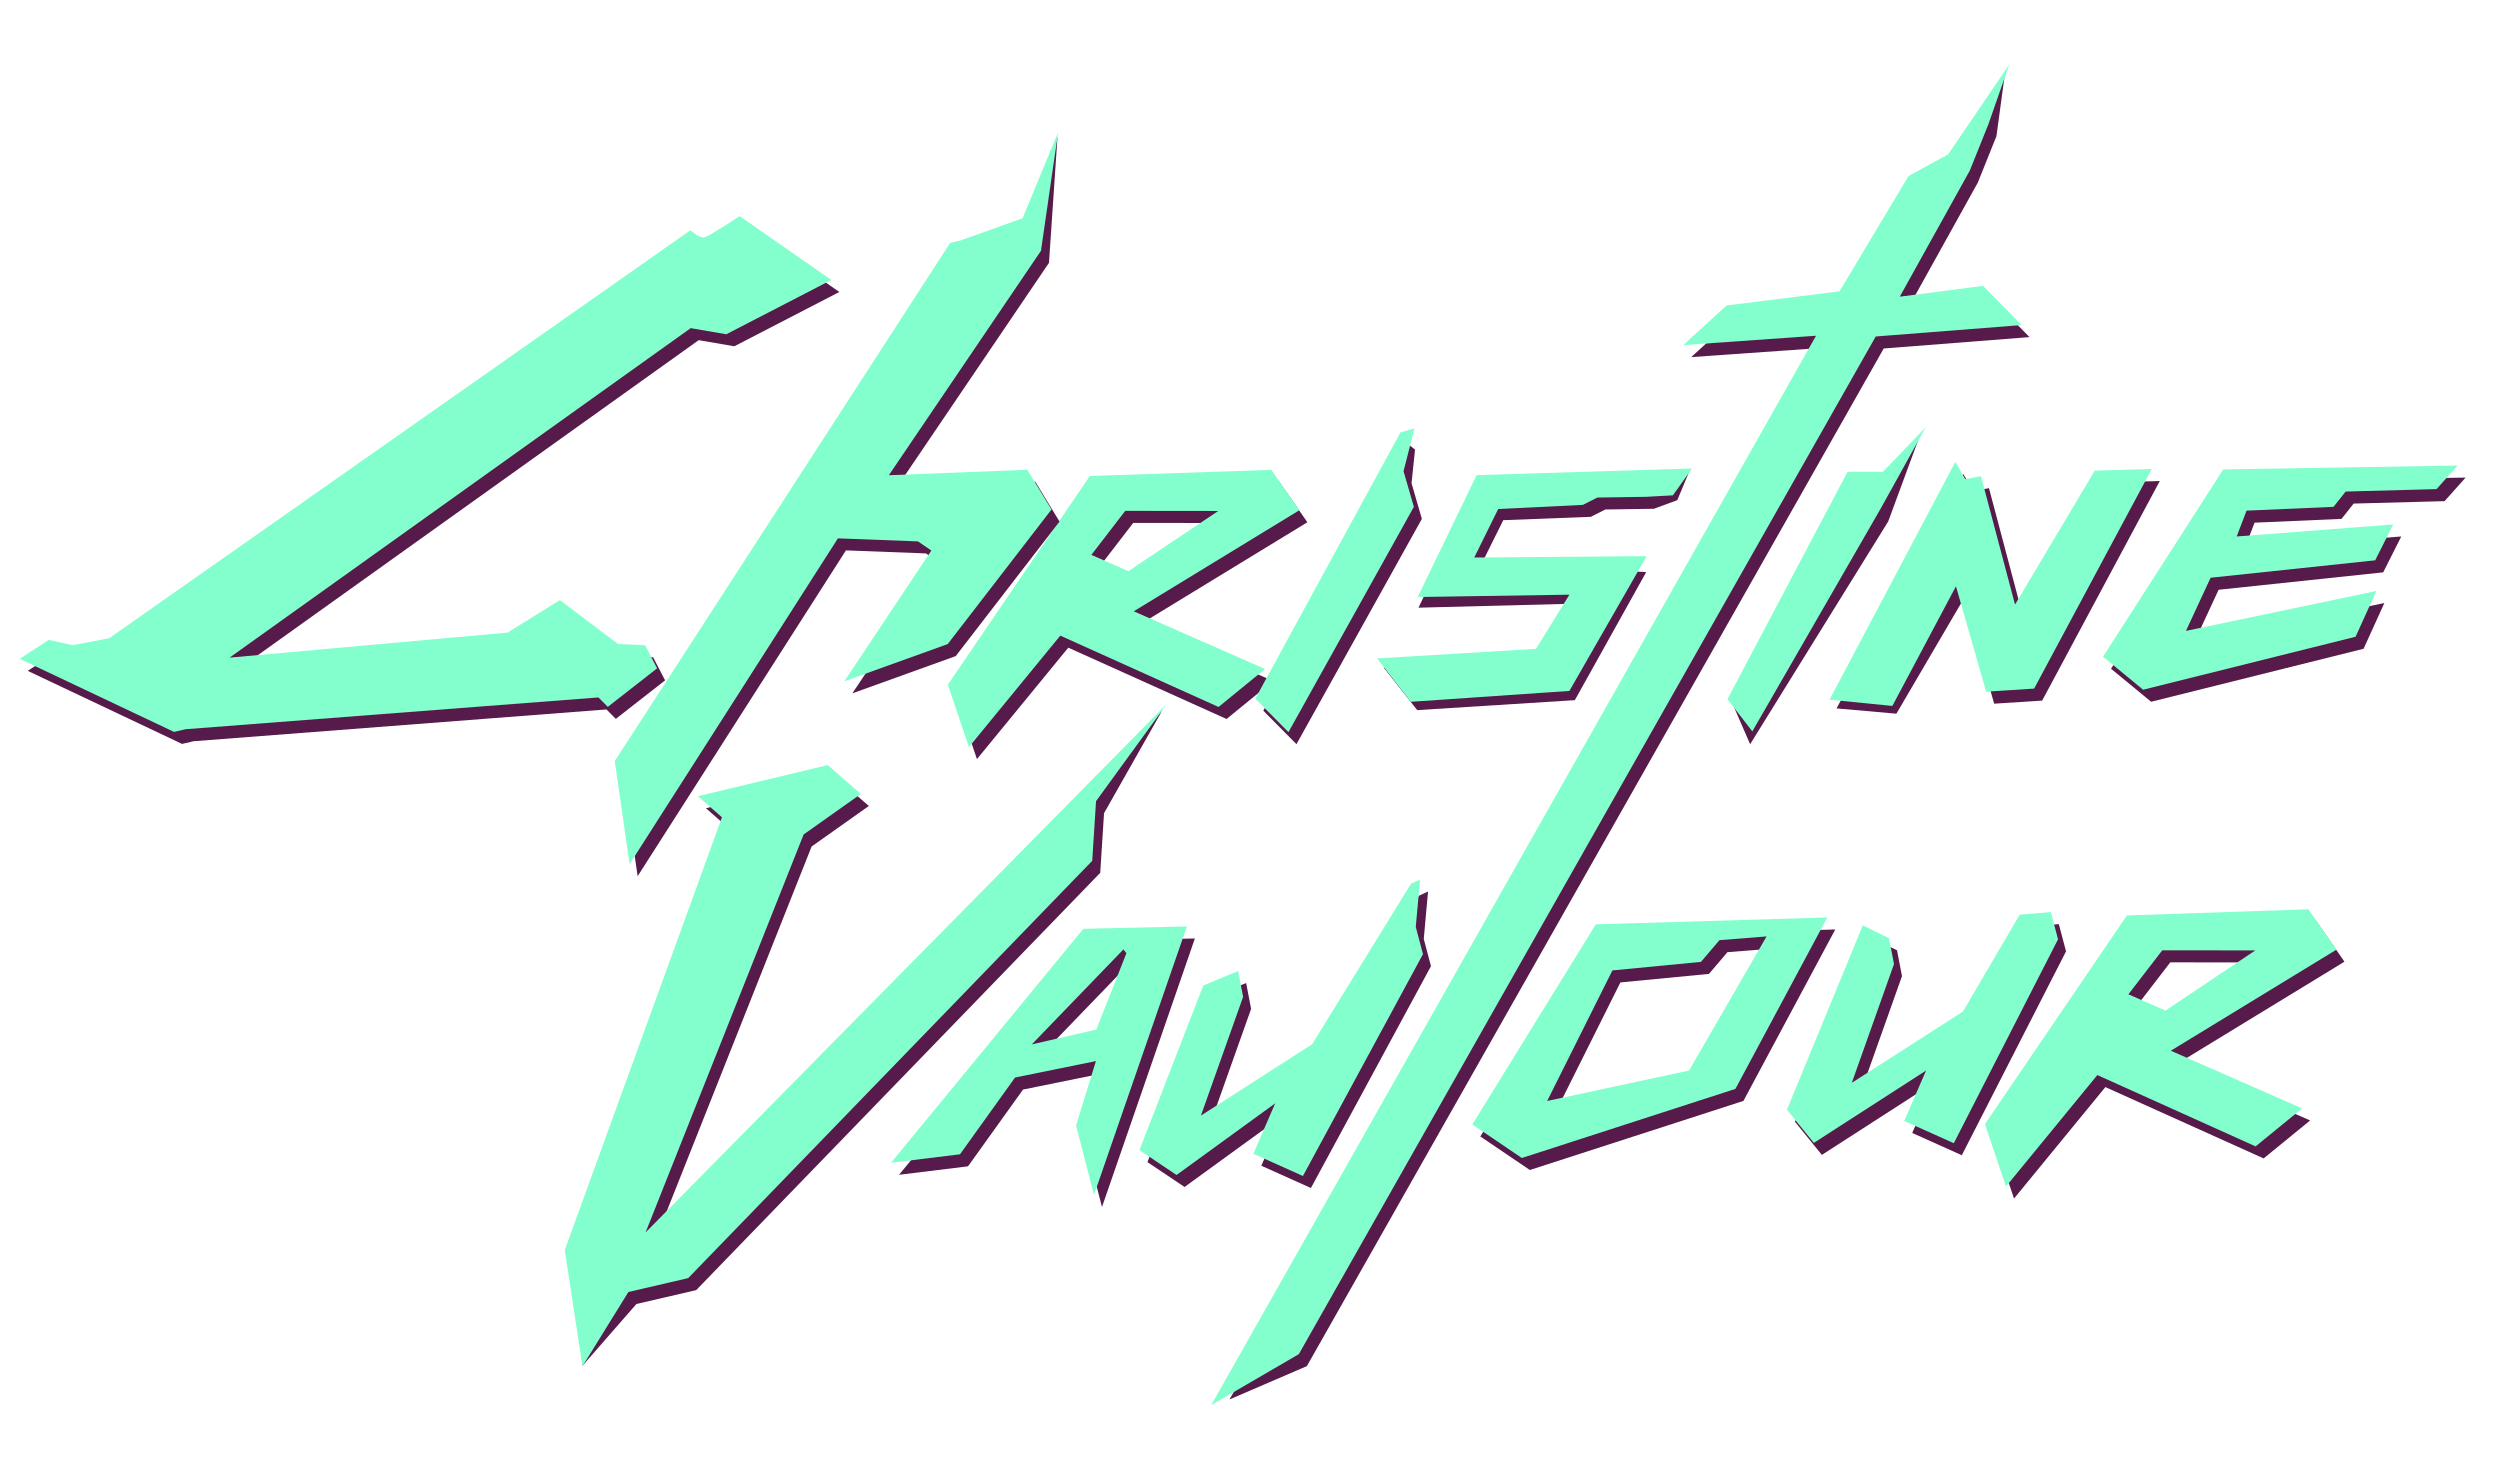
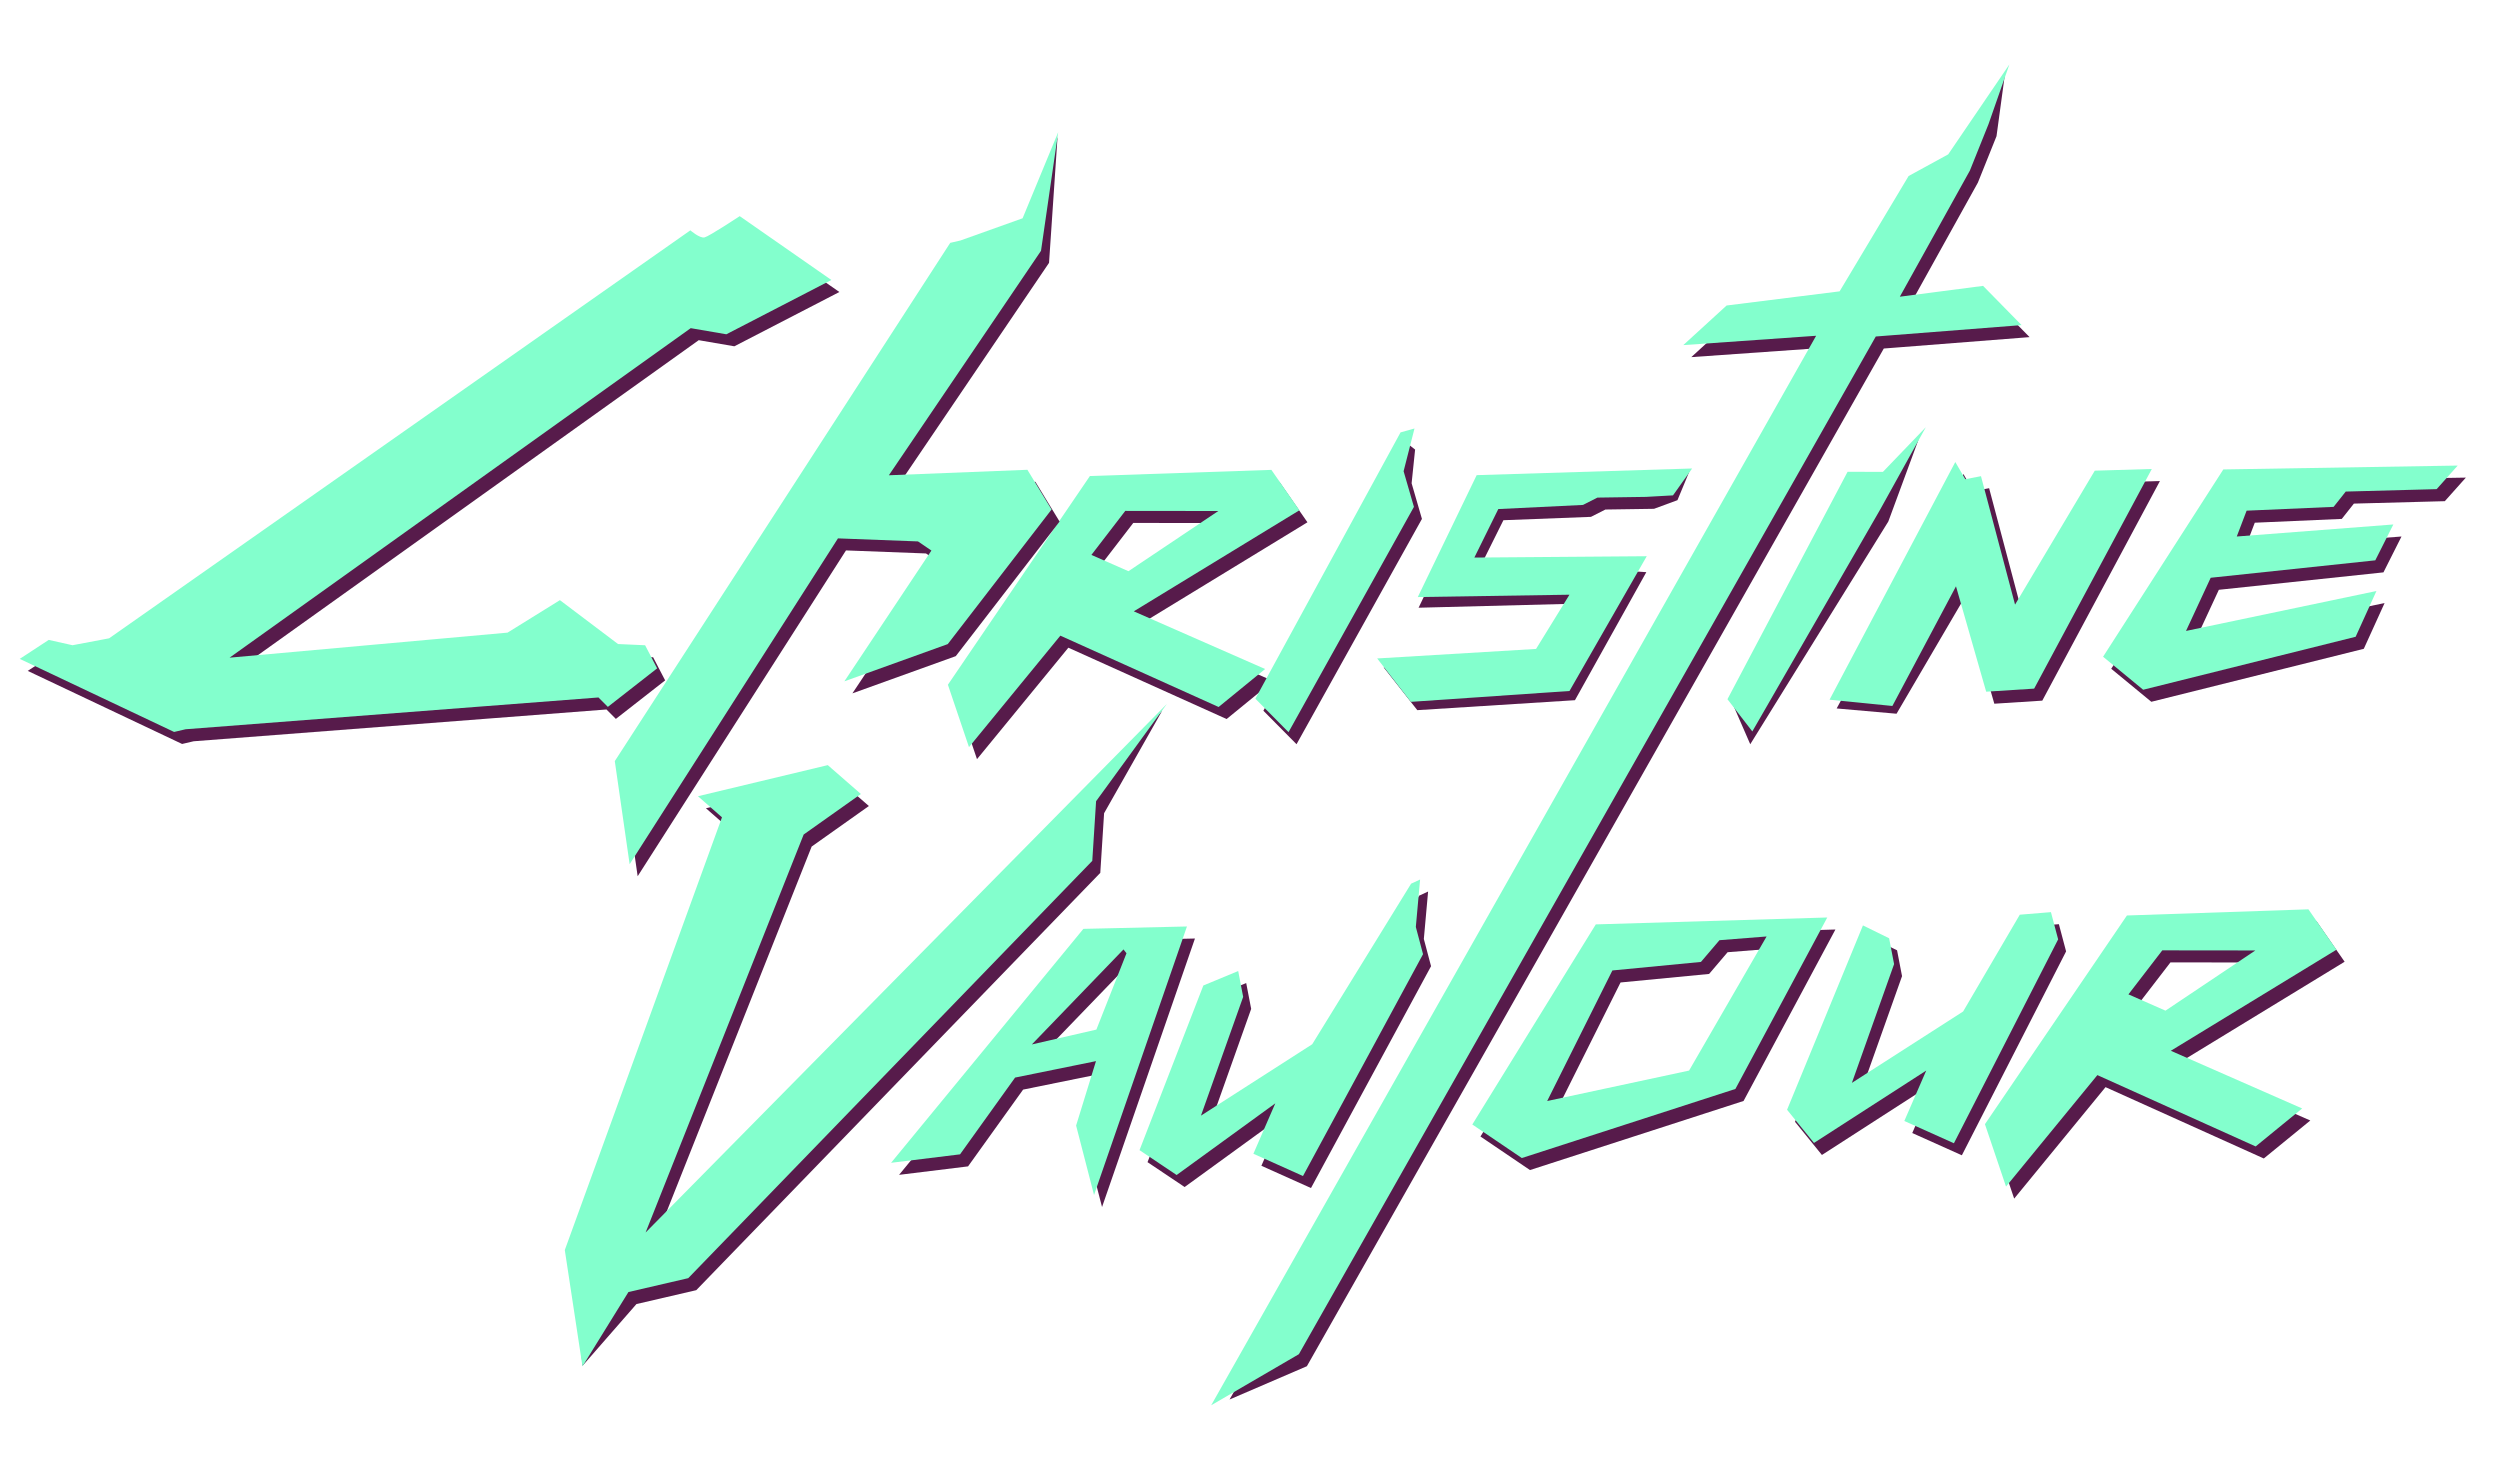
- <svg xmlns="http://www.w3.org/2000/svg" width="675" height="400" viewBox="0 0 178.594 105.833" version="1.1" id="svg33269">
-   <defs id="defs33266" />
-   <g id="layer1">
-     <g id="g32949" transform="matrix(1.493073,0,0,1.493073,-54.11976,-37.49861)">
-       <path style="fill:#571b4b;fill-opacity:1;stroke:none;stroke-width:0.203px;stroke-linecap:butt;stroke-linejoin:miter;stroke-opacity:1" d="m 76.406,39.085 -4.385,-3.054 c 0,0 -1.453,0.96 -1.681,1.017 -0.228,0.057 -0.681,-0.338 -0.681,-0.338 l -27.809,19.519 -1.751,0.331 -1.138,-0.255 -1.387,0.908 7.385,3.496 0.551,-0.129 19.753,-1.521 0.449,0.451 2.358,-1.843 -0.575,-1.106 -1.296,-0.058 -2.781,-2.1 -2.505,1.554 -13.299,1.198 22.063,-15.765 1.704,0.293 z" id="path32945" />
-       <path style="fill:#83ffcd;fill-opacity:1;stroke:none;stroke-width:0.203px;stroke-linecap:butt;stroke-linejoin:miter;stroke-opacity:1" d="m 76.023,38.51 -4.385,-3.054 c 0,0 -1.453,0.96 -1.681,1.017 -0.228,0.057 -0.681,-0.338 -0.681,-0.338 l -27.809,19.519 -1.751,0.331 -1.138,-0.255 -1.387,0.908 7.385,3.496 0.551,-0.129 19.753,-1.521 0.449,0.451 2.358,-1.843 -0.575,-1.106 -1.296,-0.058 -2.781,-2.1 -2.505,1.554 -13.299,1.198 22.063,-15.765 1.704,0.293 z" id="path32947" />
+ <svg xmlns="http://www.w3.org/2000/svg" width="675" height="400" version="1.1" viewBox="0 0 178.59 105.83">
+   <g>
+     <g transform="matrix(1.4931 0 0 1.4931 -54.12 -37.499)">
+       <path d="m76.406 39.085-4.385-3.054s-1.453 0.96-1.681 1.017c-0.228 0.057-0.681-0.338-0.681-0.338l-27.809 19.519-1.751 0.331-1.138-0.255-1.387 0.908 7.385 3.496 0.551-0.129 19.753-1.521 0.449 0.451 2.358-1.843-0.575-1.106-1.296-0.058-2.781-2.1-2.505 1.554-13.299 1.198 22.063-15.765 1.704 0.293z" fill="#571b4b" />
+       <path d="m76.023 38.51-4.385-3.054s-1.453 0.96-1.681 1.017c-0.228 0.057-0.681-0.338-0.681-0.338l-27.809 19.519-1.751 0.331-1.138-0.255-1.387 0.908 7.385 3.496 0.551-0.129 19.753-1.521 0.449 0.451 2.358-1.843-0.575-1.106-1.296-0.058-2.781-2.1-2.505 1.554-13.299 1.198 22.063-15.765 1.704 0.293z" fill="#83ffcd" />
+       <path d="m88.847 52.24 1.772 0.779 4.3-2.88-4.452-0.005zm-6.866 6.211 6.794-9.985 8.683-0.295 1.342 1.932-7.925 4.836 6.283 2.76-2.225 1.817-7.572-3.413-4.371 5.333z" fill="#571b4b" />
+       <path d="m88.464 51.664 1.772 0.779 4.3-2.88-4.452-0.005zm-6.866 6.211 6.794-9.985 8.683-0.295 1.342 1.932-7.925 4.836 6.283 2.76-2.225 1.817-7.572-3.413-4.371 5.333z" fill="#83ffcd" />
+       <path d="m66.045 62.105 16.049-24.796 0.485-0.111 2.977-1.064 1.288-4.465-0.407 6.021-7.279 10.739 6.628-0.262 1.155 1.901-4.966 6.439-4.946 1.781 4.164-6.257-0.642-0.437-3.829-0.145-9.967 15.588z" fill="#571b4b" />
+       <path d="m65.661 61.529 16.049-24.796 0.485-0.111 2.977-1.064 1.703-4.118-0.822 5.674-7.279 10.739 6.628-0.262 1.155 1.901-4.966 6.439-4.946 1.781 4.164-6.257-0.642-0.437-3.829-0.145-9.967 15.588z" fill="#83ffcd" />
+       <path d="m96.692 59.119 6.945-12.741 0.314 0.246-0.167 1.612 0.494 1.705-6 10.78z" fill="#571b4b" />
+       <path d="m96.309 58.543 6.945-12.741 0.668-0.187-0.521 2.045 0.494 1.705-6 10.78z" fill="#83ffcd" />
    </g>
-     <g id="g32955" transform="matrix(1.493073,0,0,1.493073,-54.11976,-37.49861)">
-       <path id="path32951" style="fill:#571b4b;fill-opacity:1;stroke:none;stroke-width:0.142px;stroke-linecap:butt;stroke-linejoin:miter;stroke-opacity:1" d="m 88.847,52.24 1.772,0.779 4.3,-2.88 -4.452,-0.005 z m -6.866,6.211 6.794,-9.985 8.683,-0.295 1.342,1.932 -7.925,4.836 6.283,2.76 -2.225,1.817 -7.572,-3.413 -4.371,5.333 z" />
-       <path id="path32953" style="fill:#83ffcd;fill-opacity:1;stroke:none;stroke-width:0.142px;stroke-linecap:butt;stroke-linejoin:miter;stroke-opacity:1" d="m 88.464,51.664 1.772,0.779 4.3,-2.88 -4.452,-0.005 z m -6.866,6.211 6.794,-9.985 8.683,-0.295 1.342,1.932 -7.925,4.836 6.283,2.76 -2.225,1.817 -7.572,-3.413 -4.371,5.333 z" />
+     <g transform="matrix(1.4816 0 0 1.4816 -52.943 -36.843)">
+       <path d="m117.21 47.546-10.315 0.848-2.763 5.774 7.644-0.196-1.511 3.05-7.818 0.024 1.623 2.061 7.601-0.48 3.441-6.174-7.914-0.449 1.023-2.055 4.222-0.162 0.696-0.353 2.344-0.035 1.13-0.416z" fill="#571b4b" />
+       <path d="m117.32 47.455-10.388 0.321-2.839 5.878 7.313-0.113-1.611 2.614-7.66 0.459 1.622 2.093 7.651-0.525 3.724-6.497-8.312 0.065 1.155-2.339 4.083-0.199 0.696-0.353 2.344-0.035 1.3-0.073z" fill="#83ffcd" />
    </g>
-     <g id="g32961" transform="matrix(1.493073,0,0,1.493073,-54.11976,-37.49861)">
-       <path style="fill:#571b4b;fill-opacity:1;stroke:none;stroke-width:0.203px;stroke-linecap:butt;stroke-linejoin:miter;stroke-opacity:1" d="m 66.045,62.105 16.049,-24.796 0.485,-0.111 2.977,-1.064 1.288,-4.465 -0.407,6.021 -7.279,10.739 6.628,-0.262 1.155,1.901 -4.966,6.439 -4.946,1.781 4.164,-6.257 -0.642,-0.437 -3.829,-0.145 -9.967,15.588 z" id="path32957" />
-       <path style="fill:#83ffcd;fill-opacity:1;stroke:none;stroke-width:0.203px;stroke-linecap:butt;stroke-linejoin:miter;stroke-opacity:1" d="m 65.661,61.529 16.049,-24.796 0.485,-0.111 2.977,-1.064 1.703,-4.118 -0.822,5.674 -7.279,10.739 6.628,-0.262 1.155,1.901 -4.966,6.439 -4.946,1.781 4.164,-6.257 -0.642,-0.437 -3.829,-0.145 -9.967,15.588 z" id="path32959" />
+     <g transform="matrix(1.4931 0 0 1.4931 -54.12 -37.499)">
+       <path d="m95.074 92.073 28.447-50.319-6.356 0.447 2.072-1.895 5.407-0.677 3.301-5.518 1.894-1.036 2.326-4.368-0.397 2.923-0.891 2.221-3.351 6.034 3.982-0.518 1.842 1.877-6.975 0.545-27.602 48.691z" fill="#571b4b" />
+       <path d="m94.194 92.349 28.944-51.17-6.356 0.447 2.072-1.895 5.407-0.677 3.301-5.518 1.894-1.036 2.928-4.303-0.999 2.858-0.891 2.221-3.351 6.034 3.982-0.518 1.842 1.877-6.975 0.545-27.602 48.691z" fill="#83ffcd" />
    </g>
-     <g id="g32967" transform="matrix(1.493073,0,0,1.493073,-54.11976,-37.49861)">
-       <path style="fill:#571b4b;fill-opacity:1;stroke:none;stroke-width:0.141px;stroke-linecap:butt;stroke-linejoin:miter;stroke-opacity:1" d="m 96.692,59.119 6.945,-12.741 0.314,0.246 -0.167,1.612 0.494,1.705 -6,10.78 z" id="path32963" />
-       <path style="fill:#83ffcd;fill-opacity:1;stroke:none;stroke-width:0.141px;stroke-linecap:butt;stroke-linejoin:miter;stroke-opacity:1" d="m 96.309,58.543 6.945,-12.741 0.668,-0.187 -0.521,2.045 0.494,1.705 -6,10.78 z" id="path32965" />
+     <g transform="matrix(1.4931 0 0 1.4931 -53.202 -37.499)">
+       <path d="m118.57 58.884 5.845-10.621 1.692 0.002 1.321-2.135-1.451 3.935-6.606 10.657z" fill="#571b4b" />
+       <path d="m118.28 58.568 5.747-10.88 1.692 0.002 2.051-2.135-2.181 3.935-6.119 10.619z" fill="#83ffcd" />
    </g>
-     <g id="g32973" transform="matrix(1.481582,0,0,1.481582,-52.94268,-36.84331)">
-       <path style="fill:#571b4b;fill-opacity:1;stroke:none;stroke-width:0.179px;stroke-linecap:butt;stroke-linejoin:miter;stroke-opacity:1" d="m 117.207,47.546 -10.315,0.848 -2.763,5.774 7.644,-0.196 -1.511,3.05 -7.818,0.024 1.623,2.061 7.601,-0.48 3.441,-6.174 -7.914,-0.449 1.023,-2.055 4.222,-0.162 0.696,-0.353 2.344,-0.035 1.13,-0.416 z" id="path32969" />
-       <path style="fill:#83ffcd;fill-opacity:1;stroke:none;stroke-width:0.179px;stroke-linecap:butt;stroke-linejoin:miter;stroke-opacity:1" d="m 117.319,47.455 -10.388,0.321 -2.839,5.878 7.313,-0.113 -1.611,2.613 -7.661,0.459 1.622,2.093 7.651,-0.525 3.724,-6.497 -8.312,0.065 1.155,-2.339 4.083,-0.199 0.696,-0.353 2.344,-0.035 1.3,-0.073 z" id="path32971" />
+     <g transform="matrix(1.4931 0 0 1.4931 -54.12 -37.499)">
+       <path d="m124.12 59.01 6.065-11.215 0.478 0.821 0.751-0.144 1.63 6.144 3.815-6.408 2.728-0.08-5.629 10.508-2.295 0.147-1.445-5.042-3.233 5.521z" fill="#571b4b" />
+       <path d="m123.78 58.591 6.016-11.371 0.478 0.821 0.751-0.144 1.63 6.144 3.815-6.408 2.728-0.08-5.629 10.508-2.295 0.147-1.445-5.042-3.043 5.725z" fill="#83ffcd" />
    </g>
-     <g id="g32979" transform="matrix(1.493073,0,0,1.493073,-54.11976,-37.49861)">
-       <path style="fill:#571b4b;fill-opacity:1;stroke:none;stroke-width:0.199px;stroke-linecap:butt;stroke-linejoin:miter;stroke-opacity:1" d="m 95.074,92.073 28.447,-50.319 -6.356,0.447 2.073,-1.895 5.407,-0.677 3.301,-5.518 1.894,-1.036 2.326,-4.368 -0.397,2.923 -0.891,2.221 -3.351,6.034 3.982,-0.518 1.842,1.877 -6.975,0.545 -27.602,48.691 z" id="path32975" />
-       <path style="fill:#83ffcd;fill-opacity:1;stroke:none;stroke-width:0.199px;stroke-linecap:butt;stroke-linejoin:miter;stroke-opacity:1" d="m 94.194,92.349 28.944,-51.17 -6.356,0.447 2.073,-1.895 5.407,-0.677 3.301,-5.518 1.894,-1.036 2.928,-4.303 -0.999,2.858 -0.891,2.221 -3.351,6.034 3.982,-0.518 1.842,1.877 -6.975,0.545 -27.602,48.691 z" id="path32977" />
+     <g transform="matrix(1.4931 0 0 1.4931 -52.329 -37.499)">
+       <path d="m141.81 48.15-5.753 8.961 1.918 1.58 10.166-2.535 0.995-2.19-9.111 1.911 1.181-2.544 7.875-0.834 0.864-1.716-7.492 0.576 0.472-1.236 4.162-0.182 0.58-0.732 4.35-0.116 1.007-1.128z" fill="#571b4b" />
+       <path d="m141.42 47.574-5.753 8.961 1.918 1.58 10.166-2.535 0.995-2.19-9.111 1.911 1.181-2.544 7.875-0.834 0.864-1.716-7.492 0.576 0.472-1.236 4.162-0.182 0.58-0.732 4.35-0.116 1.007-1.128z" fill="#83ffcd" />
    </g>
-     <g id="g32985" transform="matrix(1.493073,0,0,1.493073,-53.20229,-37.49861)">
-       <path style="fill:#571b4b;fill-opacity:1;stroke:none;stroke-width:0.141px;stroke-linecap:butt;stroke-linejoin:miter;stroke-opacity:1" d="m 118.569,58.884 5.845,-10.621 1.692,0.002 1.321,-2.135 -1.451,3.935 -6.606,10.657 z" id="path32981" />
-       <path style="fill:#83ffcd;fill-opacity:1;stroke:none;stroke-width:0.141px;stroke-linecap:butt;stroke-linejoin:miter;stroke-opacity:1" d="m 118.284,58.568 5.747,-10.88 1.692,0.002 2.051,-2.136 -2.181,3.935 -6.119,10.619 z" id="path32983" />
-     </g>
-     <g id="g32991" transform="matrix(1.493073,0,0,1.493073,-54.11976,-37.49861)">
-       <path style="fill:#571b4b;fill-opacity:1;stroke:none;stroke-width:0.15px;stroke-linecap:butt;stroke-linejoin:miter;stroke-opacity:1" d="m 124.118,59.01 6.065,-11.215 0.478,0.821 0.751,-0.144 1.63,6.144 3.815,-6.408 2.728,-0.08 -5.629,10.508 -2.295,0.147 -1.445,-5.042 -3.234,5.521 z" id="path32987" />
-       <path style="fill:#83ffcd;fill-opacity:1;stroke:none;stroke-width:0.15px;stroke-linecap:butt;stroke-linejoin:miter;stroke-opacity:1" d="m 123.783,58.591 6.016,-11.371 0.478,0.821 0.751,-0.144 1.63,6.144 3.815,-6.408 2.728,-0.08 -5.629,10.508 -2.295,0.147 -1.445,-5.042 -3.043,5.725 z" id="path32989" />
-     </g>
-     <g id="g32997" transform="matrix(1.493073,0,0,1.493073,-52.32918,-37.49861)">
-       <path style="fill:#571b4b;fill-opacity:1;stroke:none;stroke-width:0.146px;stroke-linecap:butt;stroke-linejoin:miter;stroke-opacity:1" d="m 141.805,48.15 -5.753,8.961 1.918,1.58 10.166,-2.535 0.995,-2.19 -9.112,1.911 1.181,-2.544 7.875,-0.834 0.864,-1.716 -7.492,0.576 0.472,-1.236 4.162,-0.182 0.58,-0.732 4.35,-0.116 1.007,-1.128 z" id="path32993" />
-       <path style="fill:#83ffcd;fill-opacity:1;stroke:none;stroke-width:0.146px;stroke-linecap:butt;stroke-linejoin:miter;stroke-opacity:1" d="m 141.422,47.574 -5.753,8.961 1.918,1.58 10.166,-2.535 0.995,-2.19 -9.112,1.911 1.181,-2.544 7.875,-0.834 0.864,-1.716 -7.492,0.576 0.472,-1.236 4.162,-0.182 0.58,-0.732 4.35,-0.116 1.007,-1.128 z" id="path32995" />
-     </g>
-     <g id="g33003" transform="matrix(1.493073,0,0,1.493073,-54.11976,-37.49861)">
-       <path style="fill:#571b4b;fill-opacity:1;stroke:none;stroke-width:0.235px;stroke-linecap:butt;stroke-linejoin:miter;stroke-opacity:1" d="m 71.173,64.793 -7.52,20.704 0.464,4.964 2.58,-2.955 2.861,-0.664 19.331,-19.966 0.182,-2.854 2.781,-4.907 -24.335,25.544 7.563,-19.042 2.737,-1.939 -1.584,-1.381 -6.211,1.488 z" id="path32999" />
-       <path style="fill:#83ffcd;fill-opacity:1;stroke:none;stroke-width:0.235px;stroke-linecap:butt;stroke-linejoin:miter;stroke-opacity:1" d="m 70.789,64.218 -7.52,20.704 0.845,5.564 2.2,-3.555 2.861,-0.664 19.331,-19.966 0.182,-2.854 3.39,-4.657 -24.943,25.293 7.563,-19.042 2.737,-1.939 -1.584,-1.381 -6.211,1.488 z" id="path33001" />
-     </g>
-     <g id="g33009" transform="matrix(1.493073,0,0,1.493073,-54.11976,-37.49861)">
-       <path id="path33005" style="fill:#571b4b;fill-opacity:1;stroke:none;stroke-width:0.16px;stroke-linecap:butt;stroke-linejoin:miter;stroke-opacity:1" d="m 90.382,71.115 -4.385,4.546 3.088,-0.711 1.44,-3.651 z m -11.12,10.209 9.201,-11.193 4.955,-0.114 -4.445,12.847 -0.858,-3.322 0.951,-3.083 -3.87,0.787 -2.634,3.673 z" />
-       <path id="path33007" style="fill:#83ffcd;fill-opacity:1;stroke:none;stroke-width:0.16px;stroke-linecap:butt;stroke-linejoin:miter;stroke-opacity:1" d="m 89.999,70.539 -4.385,4.546 3.088,-0.711 1.44,-3.651 z m -11.12,10.209 9.201,-11.193 4.955,-0.114 -4.445,12.847 -0.858,-3.322 0.951,-3.083 -3.87,0.787 -2.634,3.673 z" />
-     </g>
-     <g id="g33015" transform="matrix(1.493073,0,0,1.493073,-54.11976,-37.49861)">
-       <path style="fill:#571b4b;fill-opacity:1;stroke:none;stroke-width:0.137px;stroke-linecap:butt;stroke-linejoin:miter;stroke-opacity:1" d="m 95.87,72.148 0.238,1.237 -2.019,5.682 5.322,-3.415 4.732,-7.683 0.43,-0.199 -0.204,2.27 0.345,1.302 -5.744,10.614 -2.373,-1.065 1.047,-2.412 -4.721,3.429 -1.775,-1.19 3.054,-7.878 z" id="path33011" />
-       <path style="fill:#83ffcd;fill-opacity:1;stroke:none;stroke-width:0.137px;stroke-linecap:butt;stroke-linejoin:miter;stroke-opacity:1" d="m 95.487,71.573 0.238,1.237 -2.019,5.682 5.322,-3.415 4.732,-7.683 0.43,-0.199 -0.204,2.27 0.345,1.302 -5.744,10.614 -2.373,-1.065 1.047,-2.412 -4.721,3.429 -1.775,-1.19 3.054,-7.878 z" id="path33013" />
-     </g>
-     <g id="g33021" transform="matrix(1.493073,0,0,1.493073,-54.11976,-37.49861)">
-       <path id="path33017" style="fill:#571b4b;fill-opacity:1;stroke:none;stroke-width:0.152px;stroke-linecap:butt;stroke-linejoin:miter;stroke-opacity:1" d="m 113.777,72.12 4.237,-0.408 0.886,-1.04 2.254,-0.178 -3.709,6.416 -6.789,1.457 z m -0.794,-2.204 -5.908,9.574 2.369,1.605 10.219,-3.306 4.395,-8.203 z" />
-       <path id="path33019" style="fill:#83ffcd;fill-opacity:1;stroke:none;stroke-width:0.152px;stroke-linecap:butt;stroke-linejoin:miter;stroke-opacity:1" d="m 113.394,71.545 4.237,-0.408 0.886,-1.04 2.254,-0.178 -3.709,6.416 -6.789,1.457 z m -0.794,-2.204 -5.908,9.574 2.369,1.605 10.219,-3.306 4.395,-8.203 z" />
-     </g>
-     <g id="g33027" transform="matrix(1.493073,0,0,1.493073,-54.11976,-37.49861)">
-       <path style="fill:#571b4b;fill-opacity:1;stroke:none;stroke-width:0.137px;stroke-linecap:butt;stroke-linejoin:miter;stroke-opacity:1" d="m 127.012,70.581 0.238,1.237 -2.019,5.682 5.322,-3.415 2.711,-4.632 1.49,-0.122 0.345,1.302 -4.987,9.755 -2.373,-1.065 1.047,-2.412 -5.37,3.462 -1.288,-1.587 3.63,-8.82 z" id="path33023" />
-       <path style="fill:#83ffcd;fill-opacity:1;stroke:none;stroke-width:0.137px;stroke-linecap:butt;stroke-linejoin:miter;stroke-opacity:1" d="m 126.629,70.005 0.238,1.237 -2.019,5.682 5.322,-3.415 2.711,-4.632 1.49,-0.122 0.345,1.302 -4.987,9.755 -2.373,-1.065 1.047,-2.412 -5.37,3.462 -1.288,-1.587 3.63,-8.82 z" id="path33025" />
-     </g>
-     <g id="g33033" transform="matrix(1.493073,0,0,1.493073,-54.11976,-37.49861)">
-       <path id="path33029" style="fill:#571b4b;fill-opacity:1;stroke:none;stroke-width:0.142px;stroke-linecap:butt;stroke-linejoin:miter;stroke-opacity:1" d="m 138.467,73.265 1.772,0.779 4.3,-2.88 -4.452,-0.005 z m -6.866,6.211 6.794,-9.985 8.683,-0.295 1.342,1.932 -7.925,4.836 6.283,2.76 -2.225,1.817 -7.572,-3.413 -4.371,5.333 z" />
-       <path id="path33031" style="fill:#83ffcd;fill-opacity:1;stroke:none;stroke-width:0.142px;stroke-linecap:butt;stroke-linejoin:miter;stroke-opacity:1" d="m 138.083,72.689 1.772,0.779 4.3,-2.88 -4.452,-0.005 z m -6.866,6.211 6.794,-9.985 8.683,-0.295 1.342,1.932 -7.925,4.836 6.283,2.76 -2.225,1.817 -7.572,-3.413 -4.371,5.333 z" />
+     <g transform="matrix(1.4931 0 0 1.4931 -54.12 -37.499)">
+       <path d="m71.173 64.793-7.52 20.704 0.464 4.964 2.58-2.955 2.861-0.664 19.331-19.966 0.182-2.854 2.781-4.907-24.335 25.544 7.563-19.042 2.737-1.939-1.584-1.381-6.211 1.488z" fill="#571b4b" />
+       <path d="m70.789 64.218-7.52 20.704 0.845 5.564 2.2-3.555 2.861-0.664 19.331-19.966 0.182-2.854 3.39-4.657-24.943 25.293 7.563-19.042 2.737-1.939-1.584-1.381-6.211 1.488z" fill="#83ffcd" />
+       <path d="m90.382 71.115-4.385 4.546 3.088-0.711 1.44-3.651zm-11.12 10.209 9.201-11.193 4.955-0.114-4.445 12.847-0.858-3.322 0.951-3.083-3.87 0.787-2.634 3.673z" fill="#571b4b" />
+       <path d="m89.999 70.539-4.385 4.546 3.088-0.711 1.44-3.651zm-11.12 10.209 9.201-11.193 4.955-0.114-4.445 12.847-0.858-3.322 0.951-3.083-3.87 0.787-2.634 3.673z" fill="#83ffcd" />
+       <path d="m95.87 72.148 0.238 1.236-2.019 5.682 5.322-3.415 4.732-7.683 0.43-0.199-0.204 2.27 0.345 1.302-5.744 10.614-2.373-1.065 1.048-2.412-4.721 3.429-1.775-1.19 3.054-7.878z" fill="#571b4b" />
+       <path d="m95.487 71.573 0.238 1.236-2.019 5.682 5.322-3.415 4.732-7.683 0.43-0.199-0.204 2.27 0.345 1.302-5.744 10.614-2.373-1.065 1.048-2.412-4.721 3.429-1.775-1.19 3.054-7.878z" fill="#83ffcd" />
+       <path d="m113.78 72.12 4.237-0.408 0.886-1.04 2.255-0.178-3.709 6.416-6.789 1.457zm-0.794-2.204-5.908 9.574 2.369 1.605 10.219-3.306 4.395-8.203z" fill="#571b4b" />
+       <path d="m113.39 71.545 4.237-0.408 0.886-1.04 2.255-0.178-3.709 6.416-6.789 1.457zm-0.794-2.204-5.908 9.574 2.369 1.605 10.219-3.306 4.395-8.203z" fill="#83ffcd" />
+       <path d="m127.01 70.581 0.238 1.236-2.019 5.682 5.322-3.415 2.711-4.631 1.49-0.122 0.345 1.302-4.987 9.755-2.373-1.065 1.048-2.412-5.37 3.462-1.288-1.587 3.631-8.82z" fill="#571b4b" />
+       <path d="m126.63 70.005 0.238 1.236-2.019 5.682 5.322-3.415 2.711-4.631 1.49-0.122 0.345 1.302-4.987 9.755-2.373-1.065 1.048-2.412-5.37 3.462-1.288-1.587 3.631-8.82z" fill="#83ffcd" />
+       <path d="m138.47 73.265 1.772 0.779 4.3-2.88-4.452-0.005zm-6.866 6.211 6.794-9.985 8.683-0.295 1.342 1.932-7.925 4.836 6.283 2.76-2.225 1.817-7.572-3.413-4.371 5.333z" fill="#571b4b" />
+       <path d="m138.08 72.689 1.772 0.779 4.3-2.88-4.452-0.005zm-6.866 6.211 6.794-9.985 8.683-0.295 1.342 1.932-7.925 4.836 6.283 2.76-2.225 1.817-7.572-3.413-4.371 5.333z" fill="#83ffcd" />
    </g>
  </g>
</svg>
